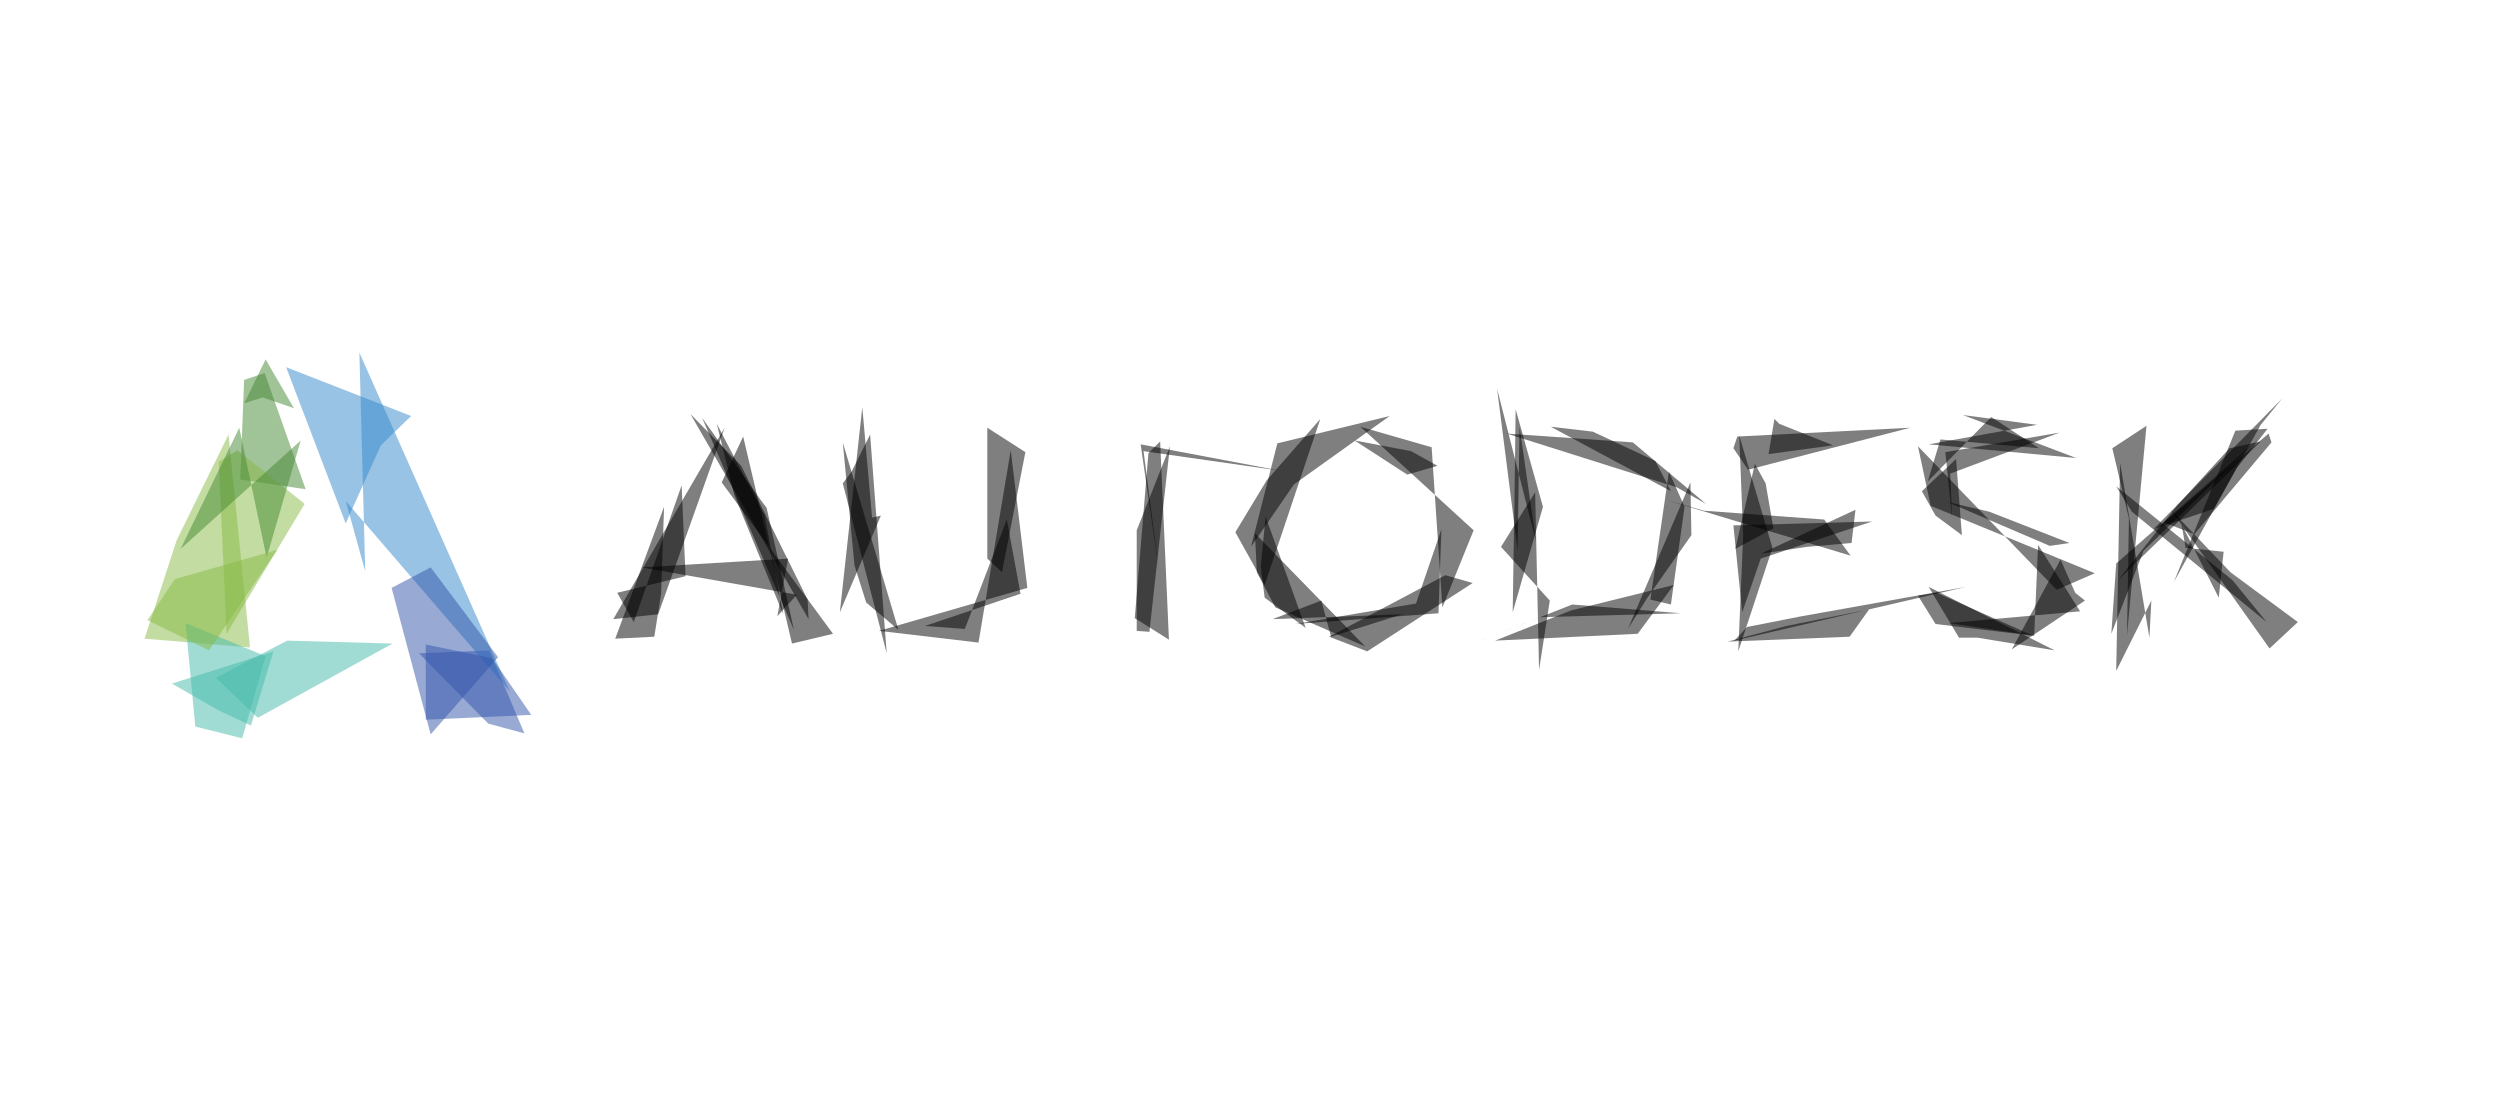
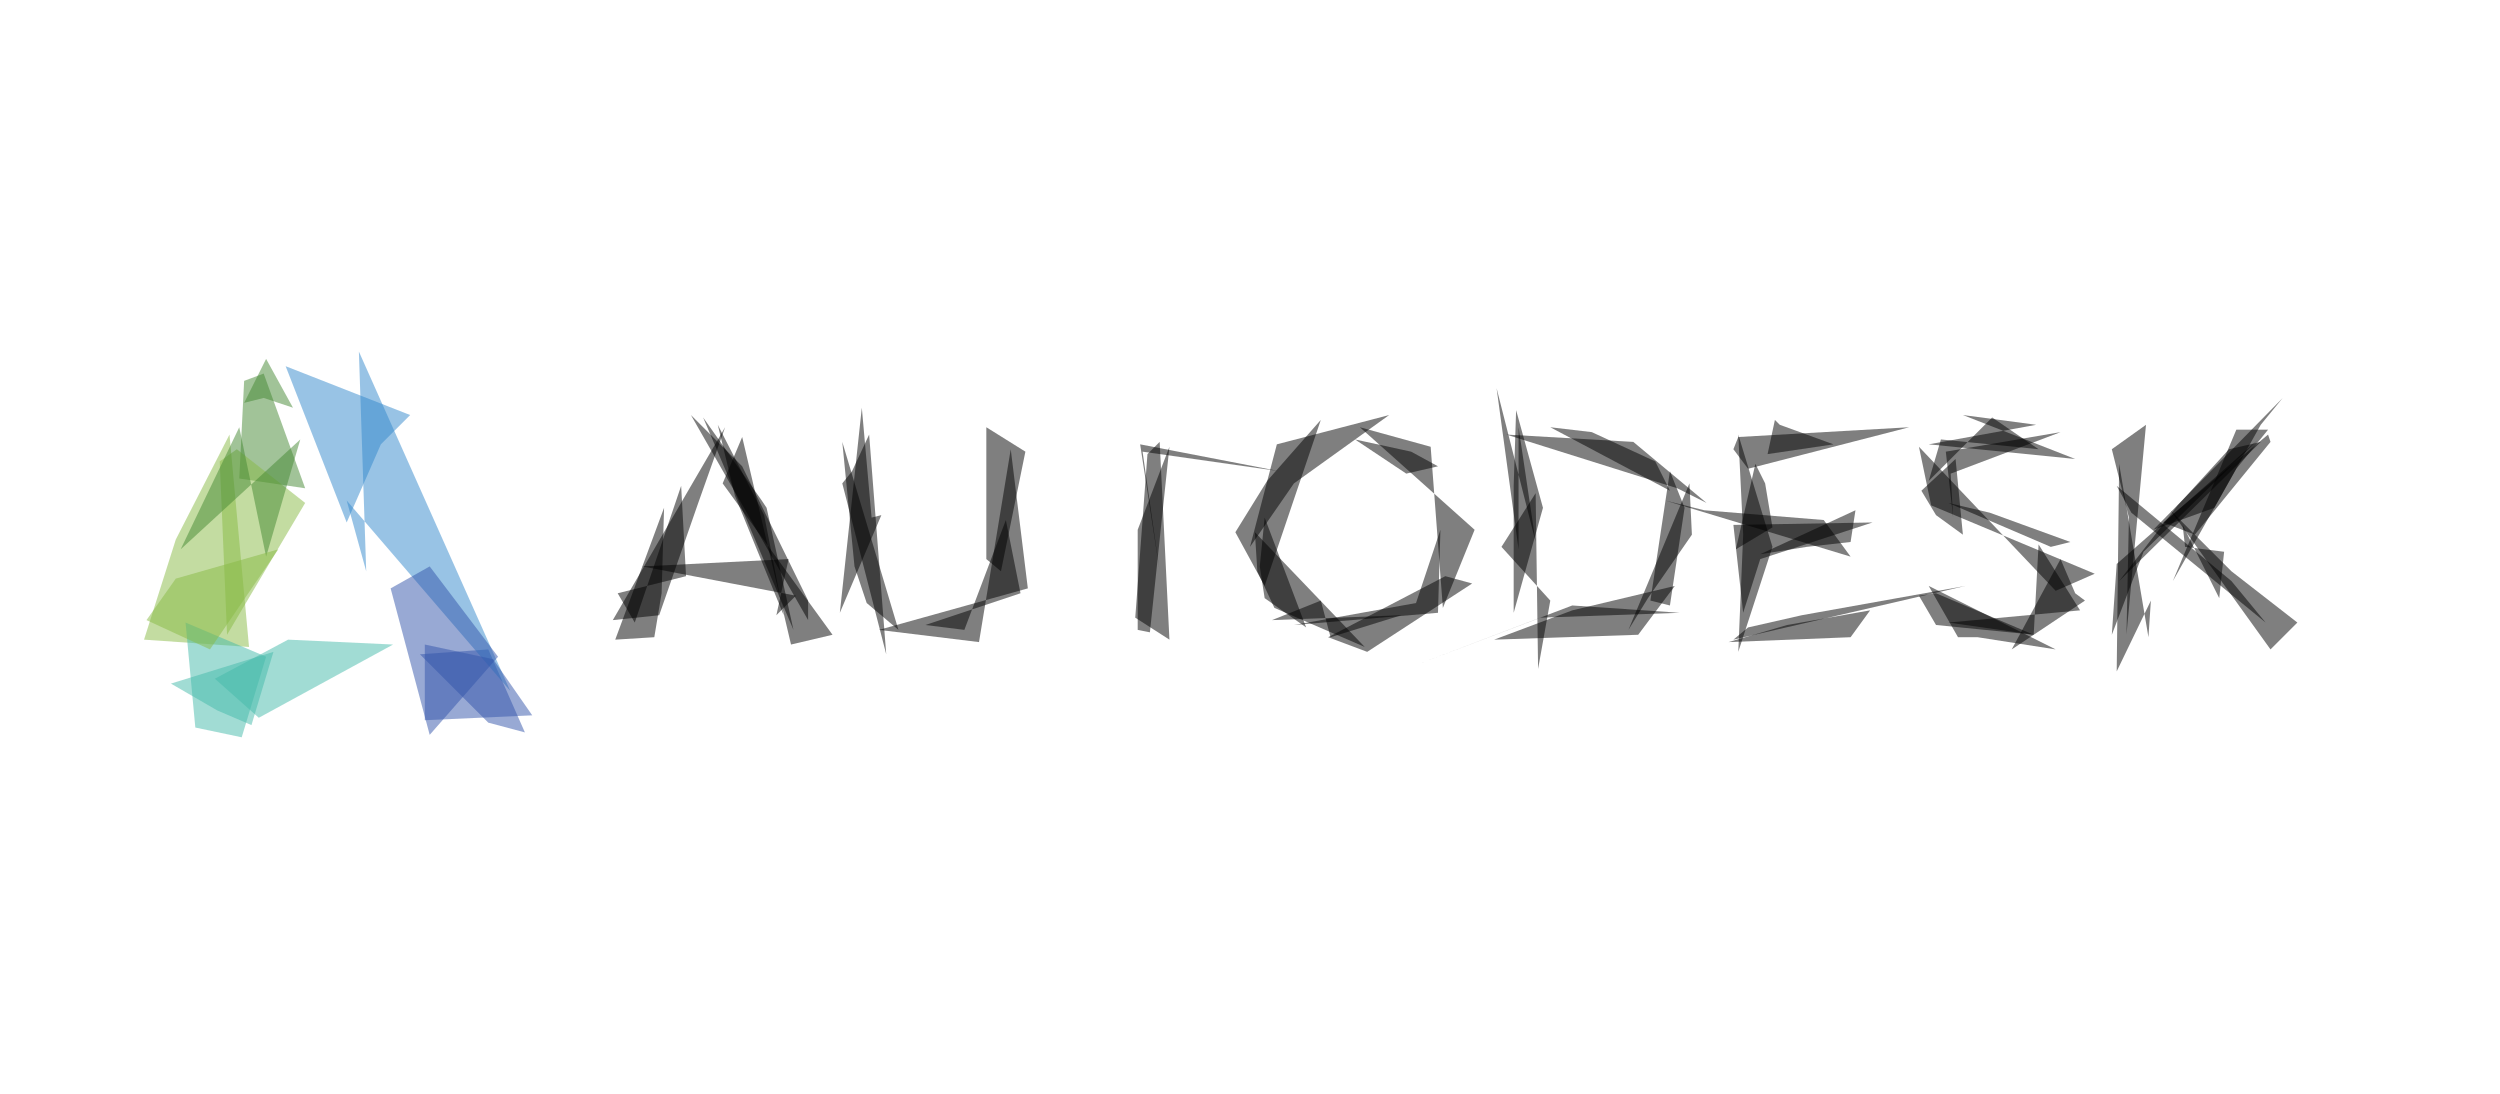
<svg xmlns="http://www.w3.org/2000/svg" version="1.1" viewBox="0 0 1024 448" width="1024" height="448">
  <g fill-opacity=".5">
-     <path fill="#483" d="M100 155.6l-1.6 40.8 26.8 4-16.8-47.6" />
-     <path d="M710 215.2l56.8-1.6-45.6 15.2-7.6 22m-26.8-51.2l-69.6-22 51.6 3.6 30 25.2m-350-13.2l-3.6 4.8 18 69.6-6.8-89.6m122.8 4.8l-13.6 34.4v41.2l5.2.4m458-83.2L916 192l-25.6 46.4 25.2-62m-285.2 98l-1.6-72.8-14 22.4 20 22" />
-     <path d="M873.2 209.6l-6.4-10.4 47.6 38.4 14 17.2m-632.8-57.2l8.8-18.8 20 84.8 16.8-4" />
-     <path d="M871.2 260.4l8-86-14 9.2 6.8 28.8" />
-     <path fill="#8B4" d="M72.4 221.2l-13.2 40.4 43.2 3.6-8.8-87.2" />
-     <path d="M619.6 250.8l12.4-43.2-11.2-40-.4 31.6m212.8 61.2l1.6-37.2 17.2 27.2-54 4.8m-494.4-64.4l-20.8-21.2 48.4 84-.4-8m434.8 4l-8 11.2-50 2 24-6.4m-212.8-59.6L506 218l12 21.6 22.8-68" />
-     <path d="M790.8 207.2l-5.2-24.4 56.8 58.8 15.6-6.8m-539.6 17.6l4.4-23.6-60 3.6 63.6 11.2m265.6-8l11.2 3.2-43.2 28-15.6-6" />
-     <path d="M269.6 251.6l-18.4 2 45.6-78.4-10.8 30.4" />
-     <path fill="#4BA" d="M108.8 268.8L76 255.2l4 42.4 19.2 4.8" />
-     <path d="M750.8 182.4l-26.4 3.6 2.4-14.4 2 2M712 266.8l14-42.4-13.6-46 1.6 40.8m175.2-10.4l24.4 25.6 27.6 20.4-11.6 10.8m-574.8-18.8l-4.8-15.2-4.8-50.4L368 258" />
-     <path fill="#35A" d="M200 296.4l-28.4-28.8 28.8-1.2 14.4 34" />
-     <path fill="#8B4" d="M124.8 206.4l-27.6-22-7.6 4.8 3.2 70.4" />
-     <path d="M796.8 185.2l46.8-8-44.8 16.8.8 18.4m-420.8 44l16.4 1.2 17.2-44.8 5.6 30.4" />
-     <path d="M787.2 201.2l5.6 10 10.8 8-2.4-31.2m-214.8-4.8l-29.2-8.4 46.4 42.4-12.8 31.6m-180.4-14.4l-6-5.6v-53.6l15.6 10" />
-     <path d="M512.4 224l10.8-42.4 46-11.2-39.2 28M881.2 246l-.8 15.2-12-71.6-1.6 85.2m-214.4-98l-17.2-2 49.2 26.4-6.4-12.4m252.4-7.6l-1.2-3.6-42.8 36.4 12.4 4.8" />
-     <path d="M676 245.6l8.4 2 5.6-40-6.4-14.4m-103.6 54l-49.6 8.4 58.8-4.4 1.2-34.4" />
-     <path d="M516.4 232l2-20.4 16.4 45.6-16.8-12.4m-42.8-64l3.6 81.2-14-8.8 5.6-67.6M785.6 244l7.2 11.6 40 4.8-39.6-17.6m-33.2-34l-38.8 18L740 224l18.4-1.6M314 208l11.2 50-37.6-86.8 24 33.6m400-26l-1.6 4.8 6 8.8 66.4-17.2" />
-     <path d="M474.8 234.4l-7.6-52.4 57.2 10.8-56-8" />
-     <path fill="#4BA" d="M117.6 262.4l43.2 1.2-55.2 30.4-17.2-16.4" />
-     <path fill="#38C" d="M141.6 214.4l14.4-32 12.4-12-51.2-20" />
-     <path d="M815.6 170.8l19.6 12.8-40.4-3.6-5.2 17.2M514 218.4l.8 16 7.6 14.4 36.8 16" />
-     <path fill="#38C" d="M149.6 234l-2.4-89.6 61.6 138.8-67.2-78" />
-     <path fill="#483" d="M108.8 147.2l-8.8 18 7.6-2.4 12.8 4.4" />
-     <path d="M864.8 259.6l2-28.8 58-50.8-46.8 45.6" />
-     <path fill="#4BA" d="M89.2 290.8L70.4 280l41.6-13.2-9.2 30.4" />
-     <path d="M926 174l8.8-10.8-52.8 53.6 24.8-8.4m-224.4-3.6l15.6 4.4 49.2 3.6 10.8 14.8" />
-     <path d="M726.4 216.4l-15.6 8.4 8-34.8 4.4 8M644 247.6l44.4 3.6-57.6 1.6-49.6 19.6m-221.2-14l60.8-17.6-6.8-56.4-13.2 78.8m510-37.2l-15.6-1.6-1.6-9.6 15.2 30m-16.8-38l-24.4 30.8 58.4-56.8-12.8 2.8M578 184.8l10.8 6-12.4 3.6-21.6-14m284.8 43.2l-42-18 17.2 4 32.8 12.8" />
-     <path fill="#483" d="M109.2 228.4l14-48L74 224.8l24-49.6" />
-     <path d="M670.8 259.6l14.8-20-42 10.4-31.2 12.4M854 246l-30 20 20-36.8 6 13.6m-570.8-44l1.6 37.2-28 6.8 6.8 12m285.6 6l-4-14.8-20 7.6 53.2-2" />
-     <path d="M272 207.6l-20 54 16-.8 2.8-17.6" />
-     <path fill="#35A" d="M176.4 232.4l27.6 36.8-27.6 31.6-16-60" />
-     <path fill="#8B4" d="M71.6 237.2l42-12-28 41.2L60.4 254" />
-     <path d="M293.6 173.6l19.6 37.6 7.6 40.4-20-48.8" />
-     <path fill="#35A" d="M201.6 269.6l16 23.2-43.2 2V264" />
-     <path d="M629.2 222l-6.8-47.2-.8 50.4-8.4-66m-252.4 52L344 250.8l9.2-84 4 45.2m353.2 50.4l94.8-22-67.2 12-22.4 4.4m-23.2-59.2l-25.6 60 8-12.8 18-25.6" />
-     <path d="M841.6 266.4l-51.6-26 12.4 20.8h7.6m40.4-73.6L804 170l30.4 4-44.4 8" />
+     <path fill="#483" d="M100 156l-2 40 27 4-17-47" />
+     <path d="M710 215l57-1-46 15-7 22m-27-51l-70-22 52 3 30 25m-350-13l-4 5 18 70-7-90m123 5l-13 34v41l5 1m458-83l-13 16-26 46 26-62m-286 98l-1-72-14 22 20 22" />
+     <path d="M873 210l-6-11 47 39 14 17m-632-57l8-19 20 85 17-4" />
+     <path d="M871 260l8-86-14 10 7 28" />
+     <path fill="#8B4" d="M72 221l-13 41 43 3-8-87" />
+     <path d="M620 251l12-43-11-40-1 31m213 61l2-37 17 27-54 5m-494-64l-21-21 48 84v-8m435 4l-8 11-50 2 24-7m-213-59l-13 21 12 22 23-68" />
+     <path d="M791 207l-5-24 56 59 16-7m-540 17l5-23-60 3 63 12m266-8l11 3-43 28-16-6" />
+     <path d="M270 252l-19 2 46-79-11 31" />
+     <path fill="#4BA" d="M109 269l-33-14 4 43 19 4" />
+     <path d="M751 182l-27 4 3-14 2 2m-17 93l14-43-14-46 2 41m175-10l25 25 27 21-11 11m-575-19l-5-15-5-51 23 77" />
+     <path fill="#35A" d="M200 296l-28-28 28-2 15 34" />
+     <path fill="#8B4" d="M125 206l-28-22-7 5 3 71" />
+     <path d="M797 185l47-8-45 17 1 18m-421 44l16 2 17-45 6 30" />
+     <path d="M787 201l6 10 11 8-3-31m-215-5l-29-8 47 42-13 32m-181-15l-6-5v-54l16 10" />
+     <path d="M512 224l11-42 46-12-39 28m351 48l-1 15-12-71-1 85m-215-98l-17-2 49 26-6-12m252-8l-1-3-43 36 13 5" />
+     <path d="M676 246l8 2 6-40-6-15m-104 54l-50 9 59-5 1-34" />
+     <path d="M516 232l2-20 17 45-17-12m-43-64l4 81-14-9 5-67m316 58l7 12 40 4-40-17m-33-34l-39 18 19-3 18-2m-444-14l11 50-37-87 24 34m400-26l-2 5 6 8 66-17" />
+     <path d="M475 234l-8-52 57 11-56-8" />
+     <path fill="#4BA" d="M118 262l43 2-55 30-18-16" />
+     <path fill="#38C" d="M142 214l14-32 12-12-51-20" />
+     <path d="M816 171l19 13-40-4-5 17m-276 21l1 16 7 15 37 16" />
+     <path fill="#38C" d="M150 234l-3-90 62 139-67-78" />
+     <path fill="#483" d="M109 147l-9 18 8-2 12 4" />
+     <path d="M865 260l2-29 58-51-47 46" />
+     <path fill="#4BA" d="M89 291l-19-11 42-13-9 30" />
+     <path d="M926 174l9-11-53 54 25-9m-225-3l16 4 49 4 11 15" />
+     <path d="M726 216l-15 9 8-35 4 8m-79 50l44 3-57 2-50 19m-221-14l61-17-7-57-13 79m510-37l-16-2-1-9 15 30m-17-38l-24 31 58-57-13 3m-335 1l11 6-13 3-21-14m285 44l-42-18 17 4 33 12" />
+     <path fill="#483" d="M109 228l14-48-49 45 24-50" />
+     <path d="M671 260l15-20-42 10-32 12m242-16l-30 20 20-37 6 14m-571-44l2 37-28 7 7 12m285 6l-4-15-20 8 53-2" />
+     <path d="M272 208l-20 54 16-1 3-18" />
+     <path fill="#35A" d="M176 232l28 37-28 32-16-60" />
+     <path fill="#8B4" d="M72 237l42-12-28 41-26-12" />
+     <path d="M294 174l19 37 8 41-20-49" />
+     <path fill="#35A" d="M202 270l16 23-44 2v-31" />
+     <path d="M629 222l-7-47v50l-9-66m-252 52l-17 40 9-84 4 45m353 50l95-22-67 12-22 5m-24-59l-25 60 8-13 18-26" />
+     <path d="M842 266l-52-26 12 21h8m40-73l-46-18 30 4-44 8" />
  </g>
</svg>
